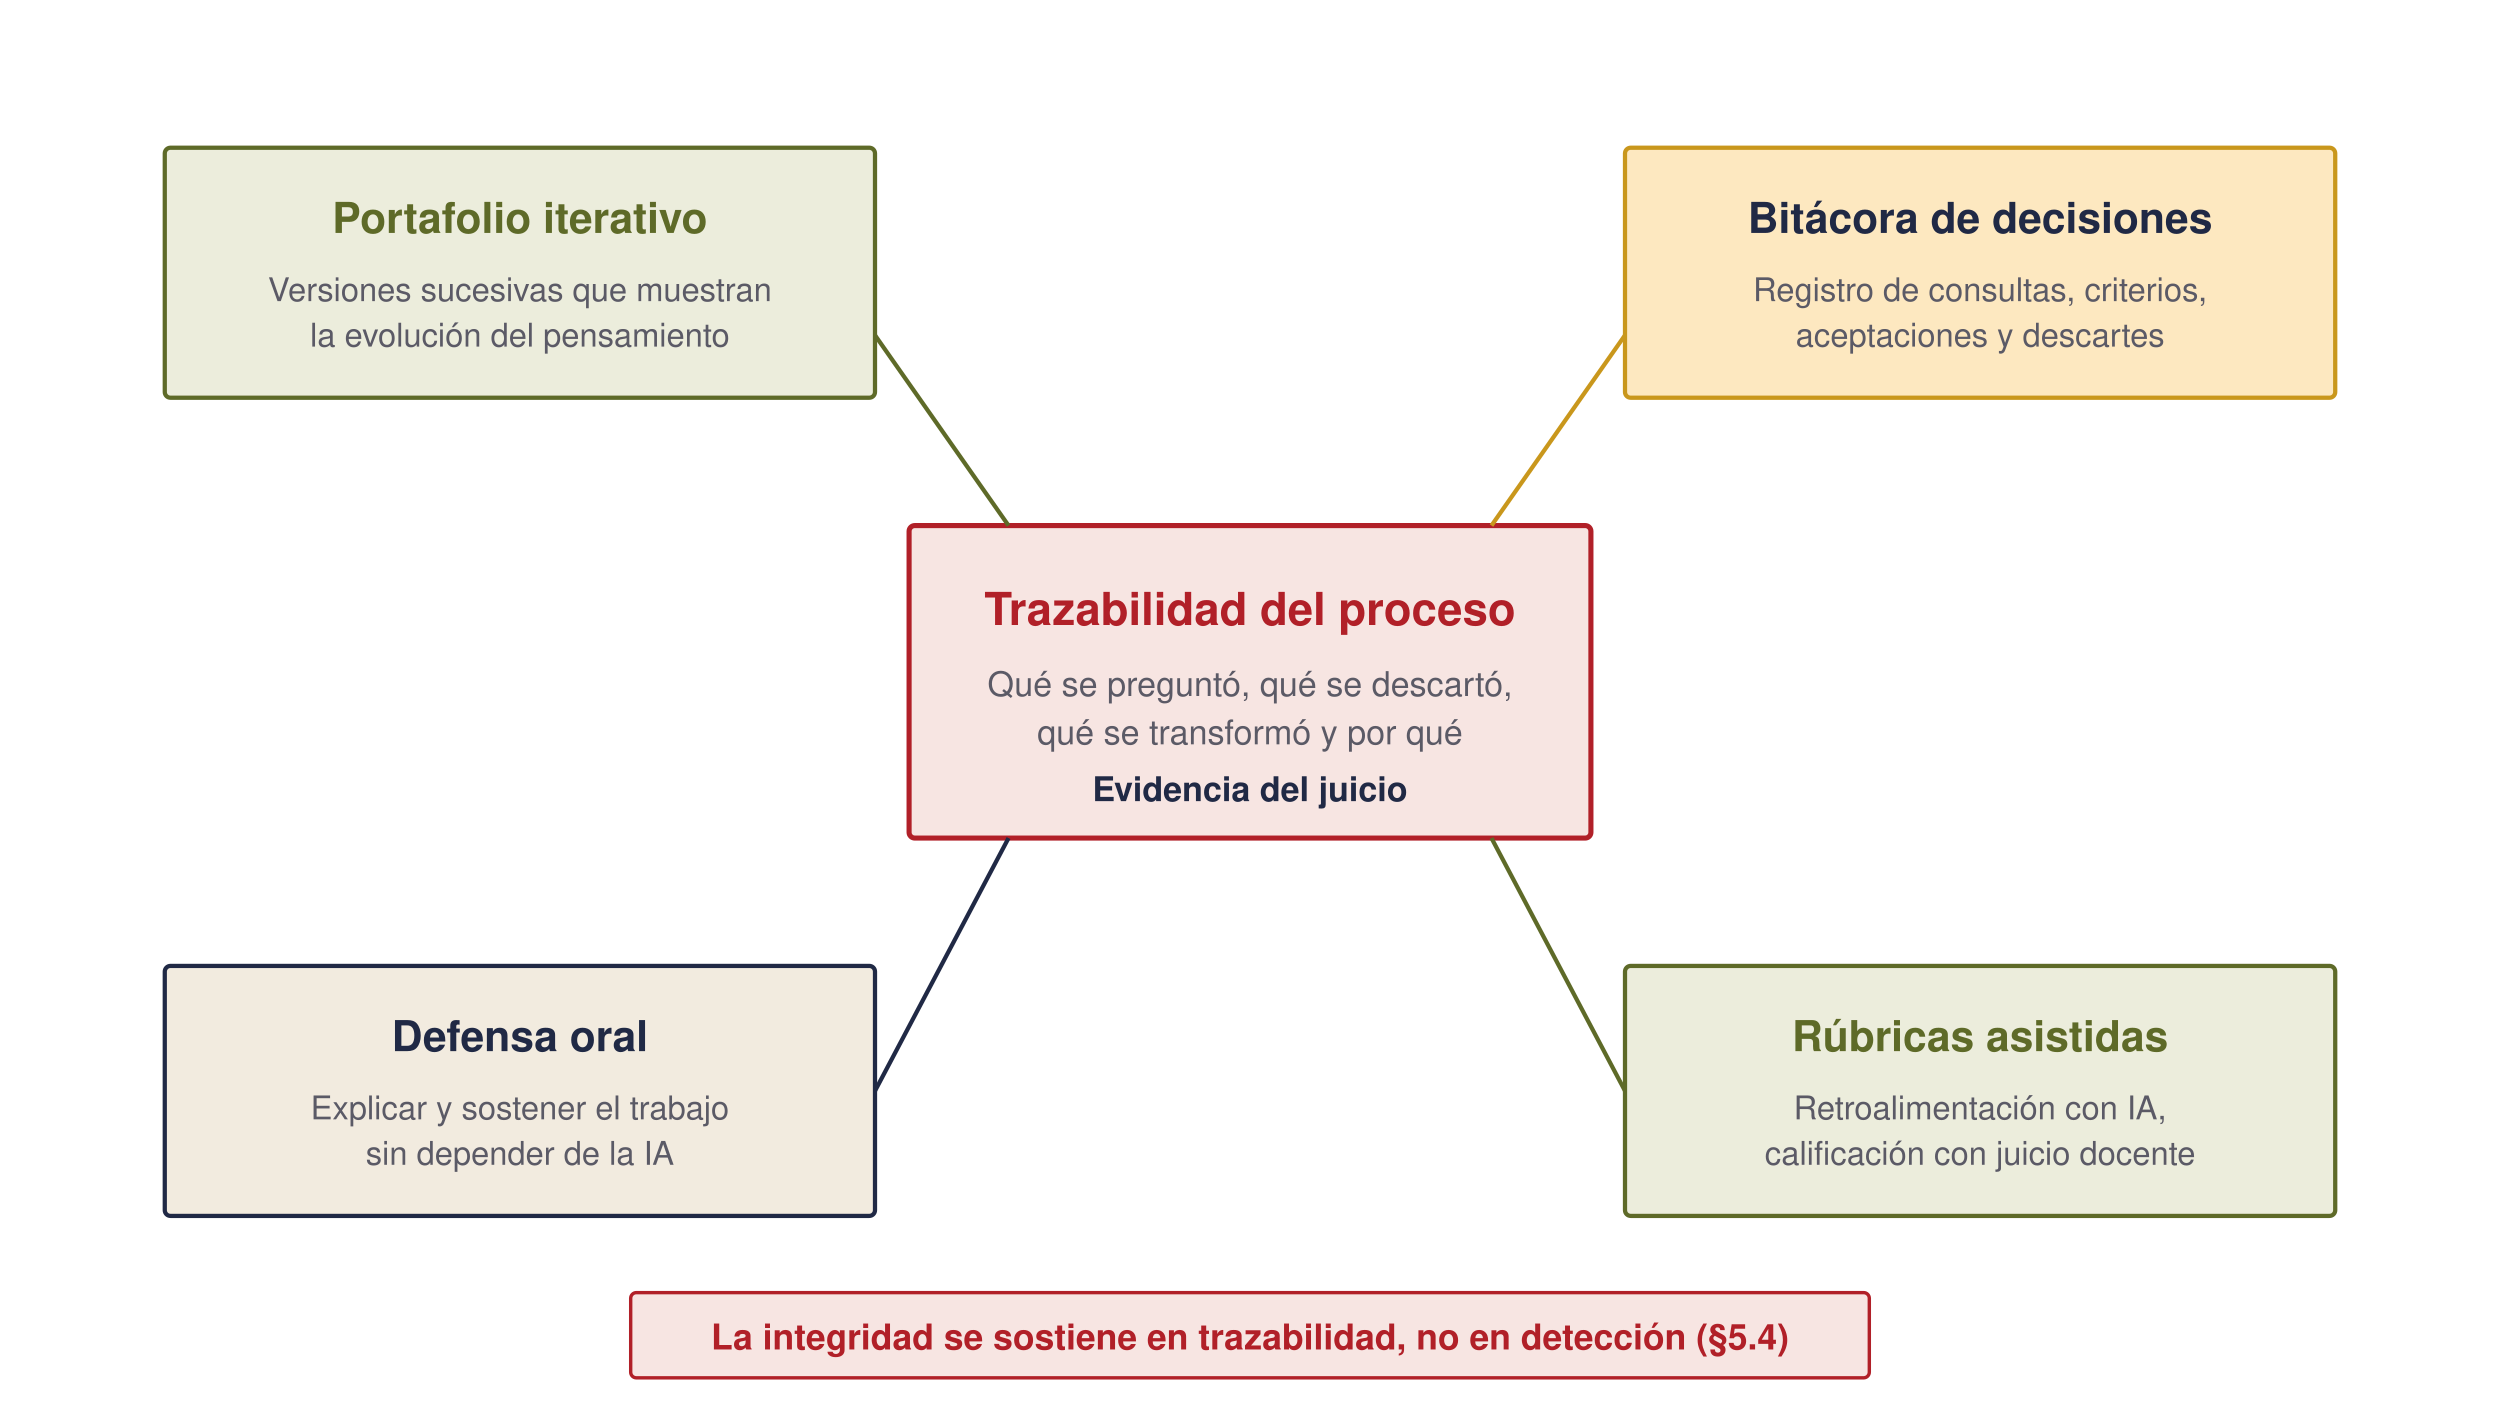
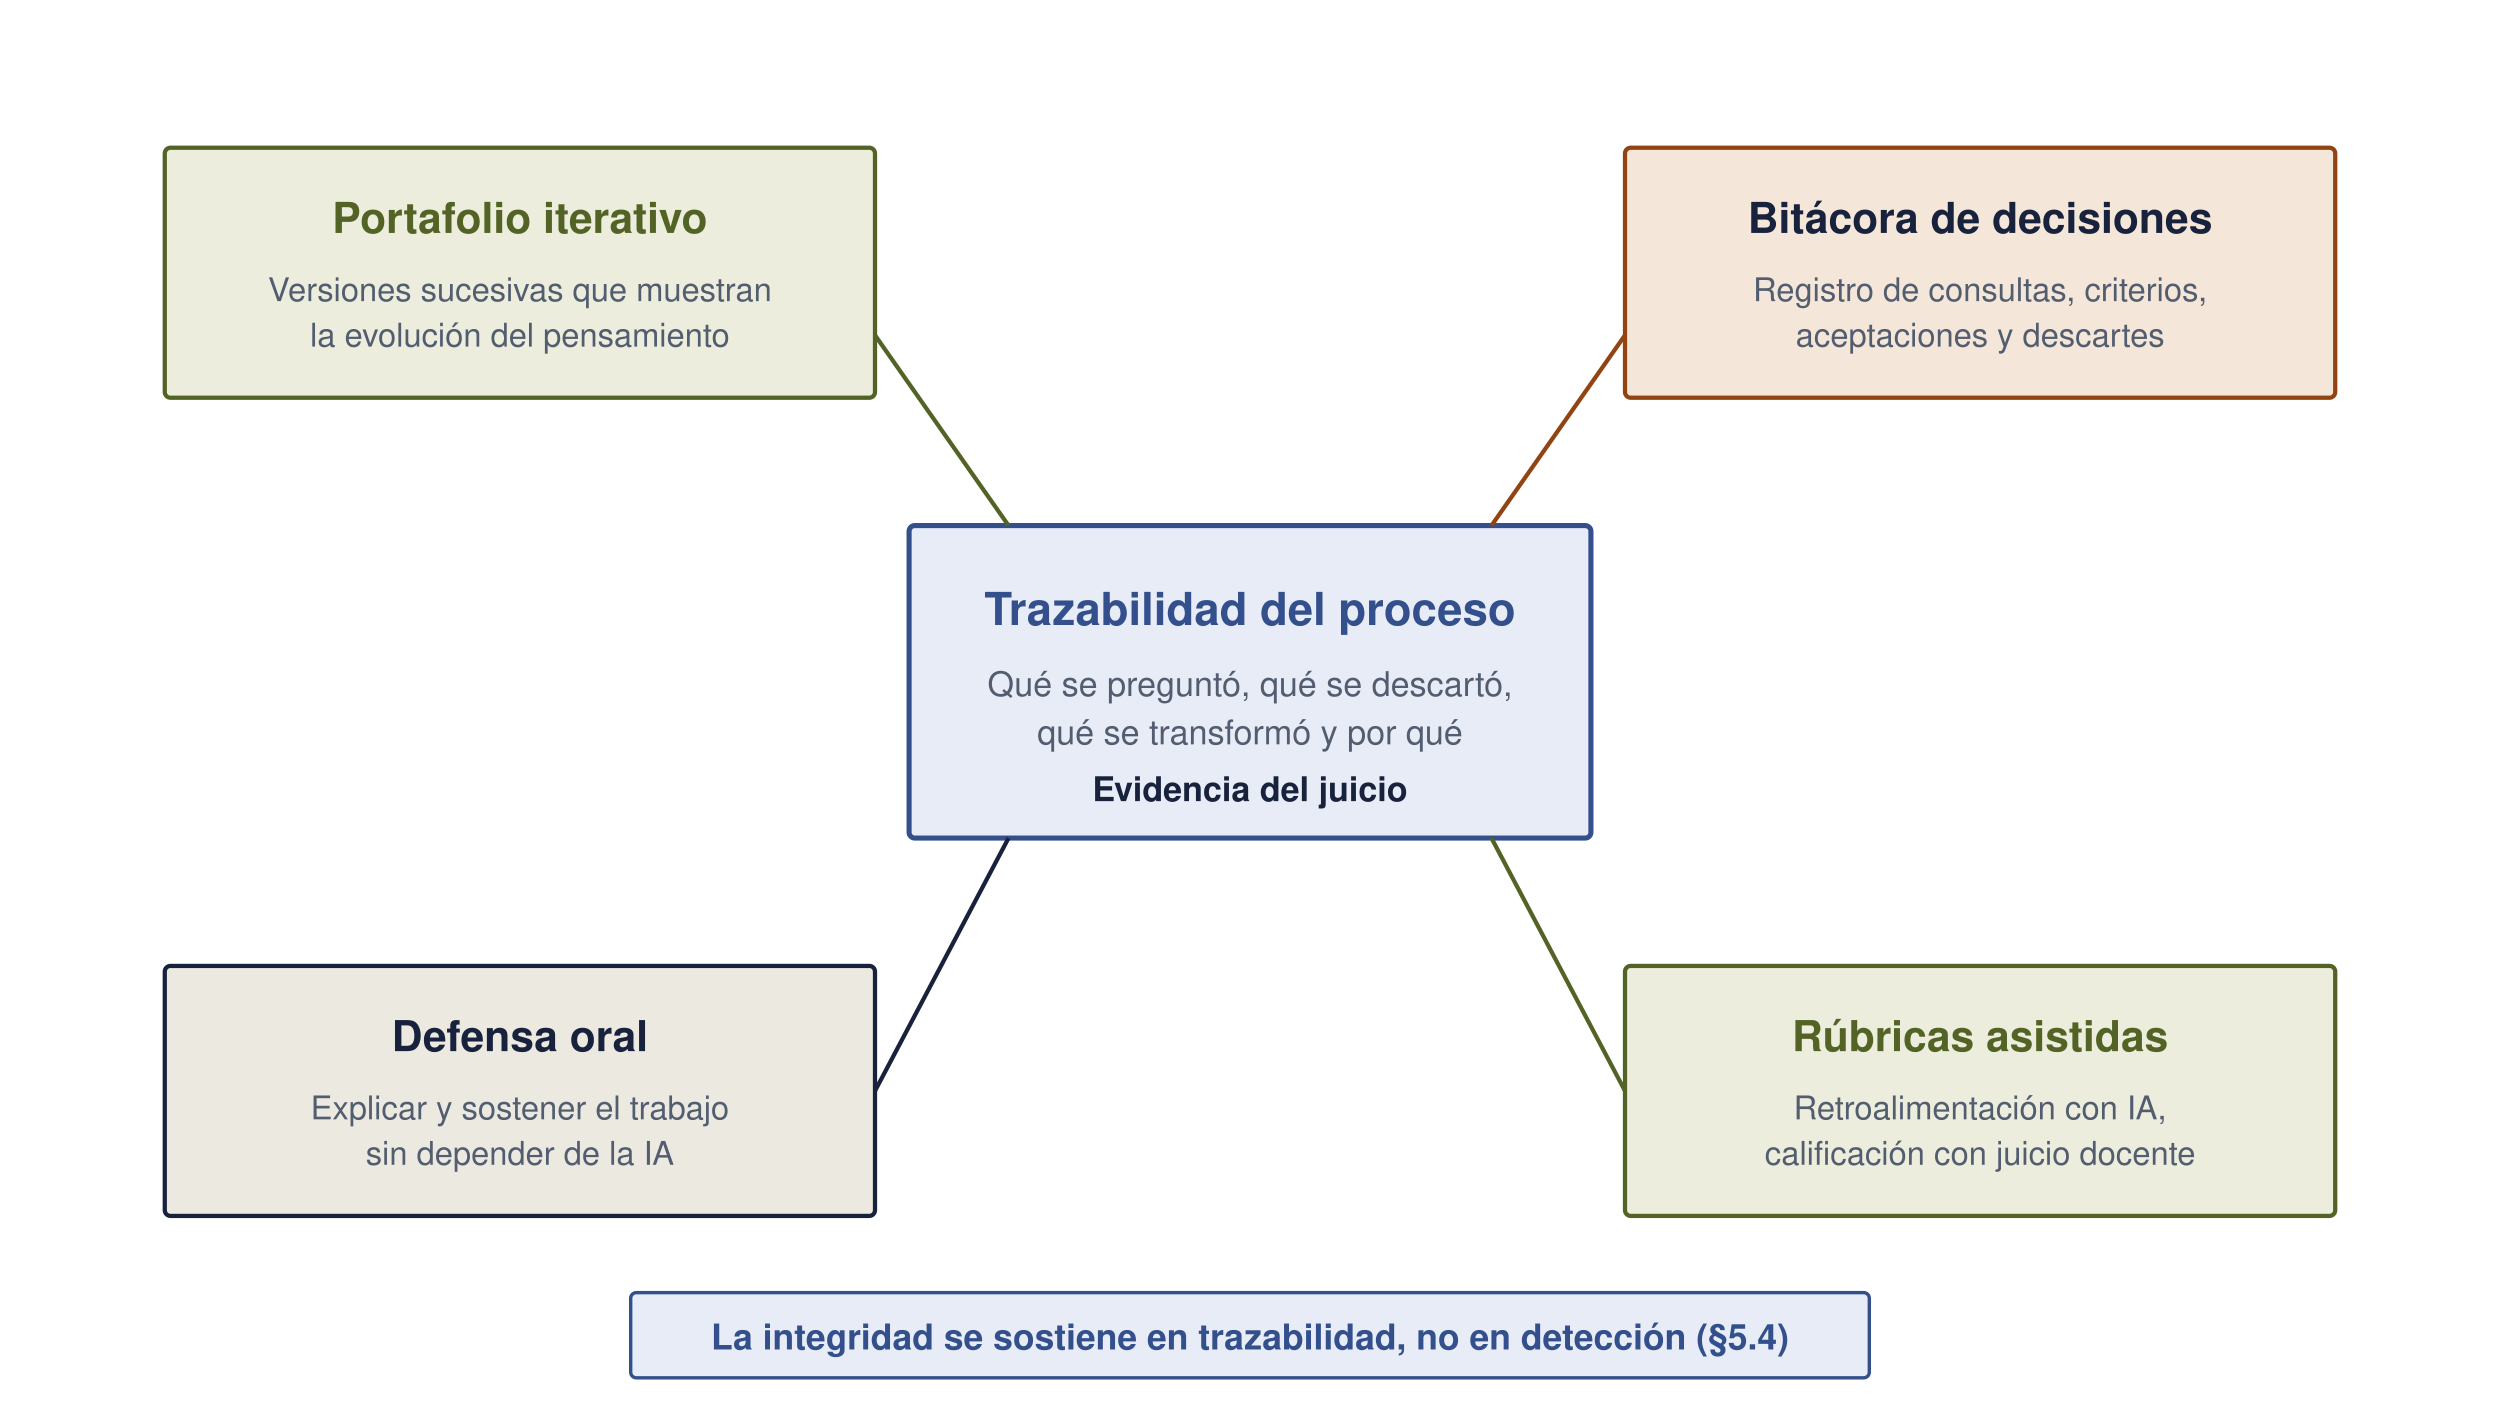
<svg xmlns="http://www.w3.org/2000/svg" viewBox="0 0 880 500" role="img" aria-labelledby="titulo desc">
  <style>
    .tk-font { font-family: 'Archivo Narrow', Helvetica, Arial, sans-serif; }
-     .f-ink { fill:#202945; } .f-muted { fill:#5B5A66; }
-     .f-primary { fill:#B12028; } .f-good { fill:#5E6A28; } .f-risk { fill:#9A4A12; }
-     .bg-primary { fill:#F7E5E2; } .bg-good { fill:#ECEDDC; } .bg-risk { fill:#F4E6D8; }
-     .bg-neutral { fill:#F2EBDF; } .bg-warn { fill:#FDE8C0; }
-     .st-primary { stroke:#B12028; } .st-good { stroke:#5E6A28; } .st-risk { stroke:#9A4A12; }
-     .st-warn { stroke:#C9971C; } .st-axis { stroke:#202945; }
+     .f-ink { fill:#18223c; } .f-muted { fill:#525d70; }
+     .f-primary { fill:#34508c; } .f-good { fill:#536326; } .f-risk { fill:#8b2635; }
+     .bg-primary { fill:#e7ecf7; } .bg-good { fill:#ECEDDC; } .bg-risk { fill:#f8e7ea; }
+     .bg-neutral { fill:#ece9e1; } .bg-warn { fill:#f4e6d8; }
+     .st-primary { stroke:#34508c; } .st-good { stroke:#536326; } .st-risk { stroke:#8b2635; }
+     .st-warn { stroke:#914411; } .st-axis { stroke:#18223c; }
  </style>
  <g class="tk-font">
    <rect x="320" y="185" width="240" height="110" rx="2" class="bg-primary st-primary" stroke-width="1.8" />
    <text x="440" y="220" text-anchor="middle" font-size="16" font-weight="bold" class="f-primary">Trazabilidad del proceso</text>
    <text x="440" y="245" text-anchor="middle" font-size="12" class="f-muted">Qué se preguntó, qué se descartó,</text>
    <text x="440" y="262" text-anchor="middle" font-size="12" class="f-muted">qué se transformó y por qué</text>
    <text x="440" y="282" text-anchor="middle" font-size="12" font-weight="bold" class="f-ink">Evidencia del juicio</text>
    <rect x="58" y="52" width="250" height="88" rx="2" class="bg-good st-good" stroke-width="1.5" />
    <text x="183" y="82" text-anchor="middle" font-size="15" font-weight="bold" class="f-good">Portafolio iterativo</text>
    <text x="183" y="106" text-anchor="middle" font-size="11.5" class="f-muted">Versiones sucesivas que muestran</text>
    <text x="183" y="122" text-anchor="middle" font-size="11.5" class="f-muted">la evolución del pensamiento</text>
    <rect x="572" y="52" width="250" height="88" rx="2" class="bg-warn st-warn" stroke-width="1.5" />
    <text x="697" y="82" text-anchor="middle" font-size="15" font-weight="bold" class="f-ink">Bitácora de decisiones</text>
    <text x="697" y="106" text-anchor="middle" font-size="11.5" class="f-muted">Registro de consultas, criterios,</text>
    <text x="697" y="122" text-anchor="middle" font-size="11.5" class="f-muted">aceptaciones y descartes</text>
    <rect x="58" y="340" width="250" height="88" rx="2" class="bg-neutral st-axis" stroke-width="1.5" />
    <text x="183" y="370" text-anchor="middle" font-size="15" font-weight="bold" class="f-ink">Defensa oral</text>
    <text x="183" y="394" text-anchor="middle" font-size="11.5" class="f-muted">Explicar y sostener el trabajo</text>
    <text x="183" y="410" text-anchor="middle" font-size="11.5" class="f-muted">sin depender de la IA</text>
    <rect x="572" y="340" width="250" height="88" rx="2" class="bg-good st-good" stroke-width="1.5" />
    <text x="697" y="370" text-anchor="middle" font-size="15" font-weight="bold" class="f-good">Rúbricas asistidas</text>
    <text x="697" y="394" text-anchor="middle" font-size="11.5" class="f-muted">Retroalimentación con IA,</text>
    <text x="697" y="410" text-anchor="middle" font-size="11.5" class="f-muted">calificación con juicio docente</text>
    <g fill="none" stroke-width="1.5">
      <path d="M 308 118 L 355 185" class="st-good" />
      <path d="M 572 118 L 525 185" class="st-warn" />
      <path d="M 308 384 L 355 295" class="st-axis" />
      <path d="M 572 384 L 525 295" class="st-good" />
    </g>
    <rect x="222" y="455" width="436" height="30" rx="2" class="bg-primary st-primary" stroke-width="1.2" />
    <text x="440" y="475" text-anchor="middle" font-size="12.5" font-weight="bold" class="f-primary">La integridad se sostiene en trazabilidad, no en detección (§5.4)</text>
  </g>
</svg>
